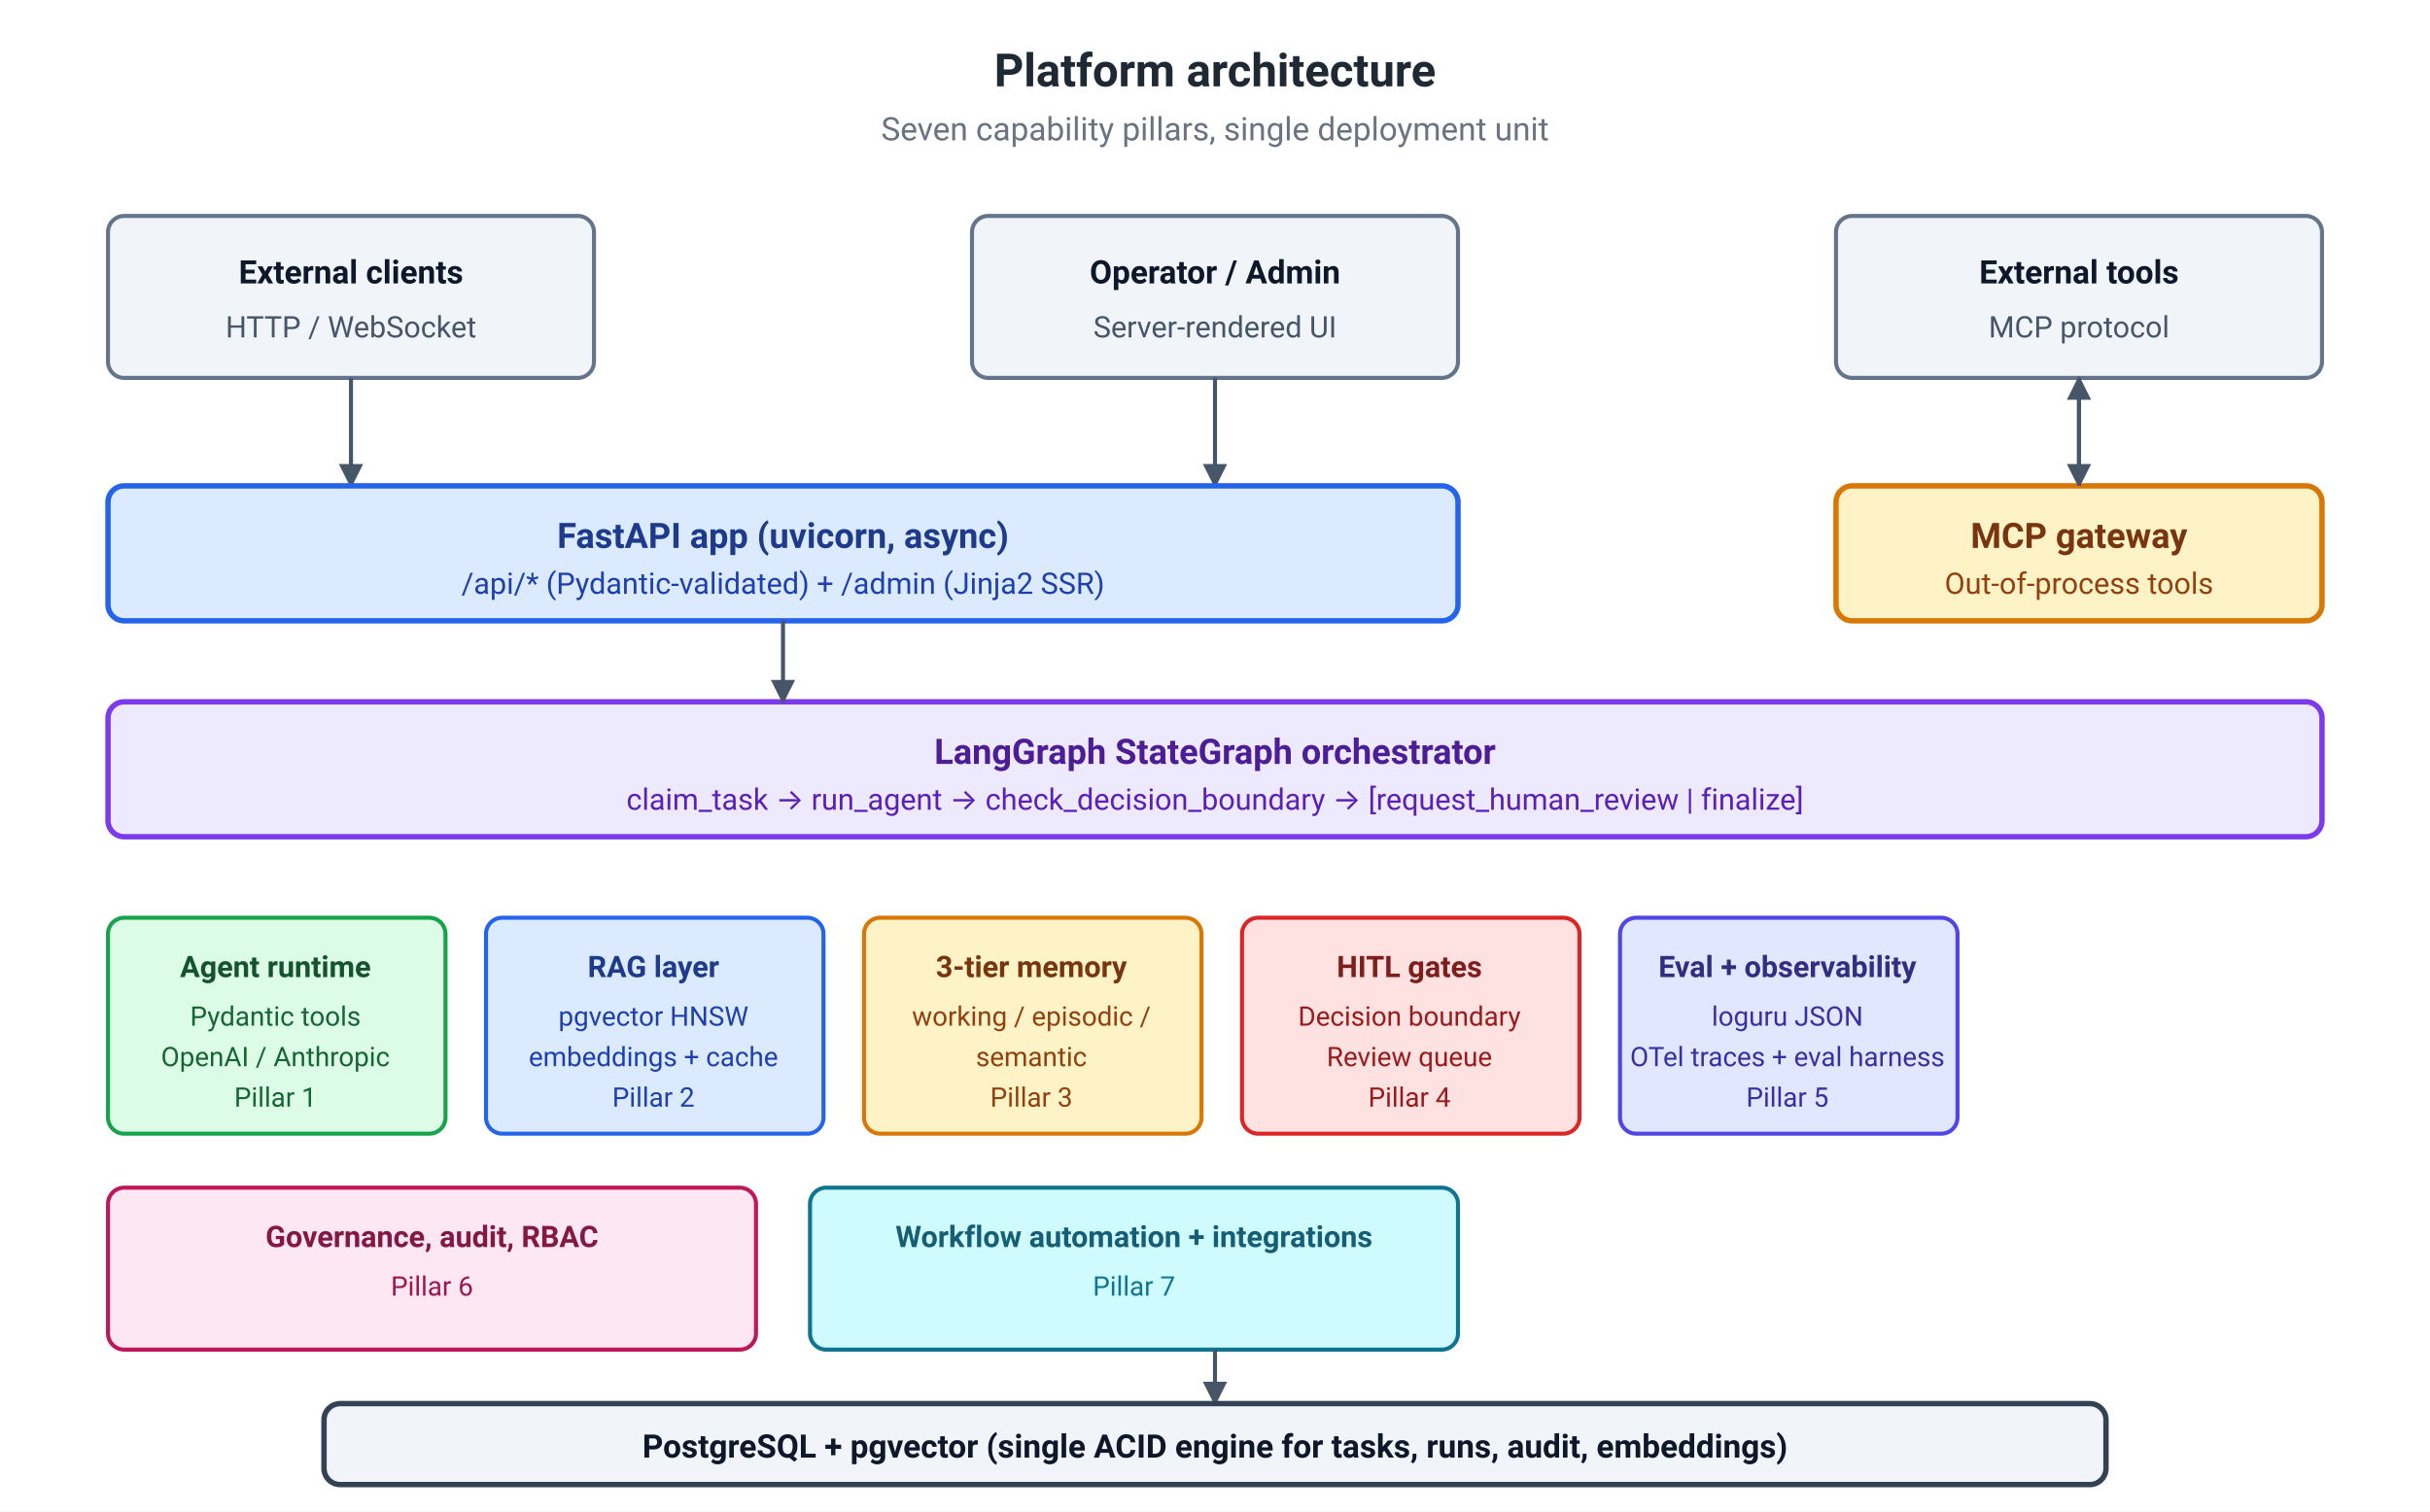
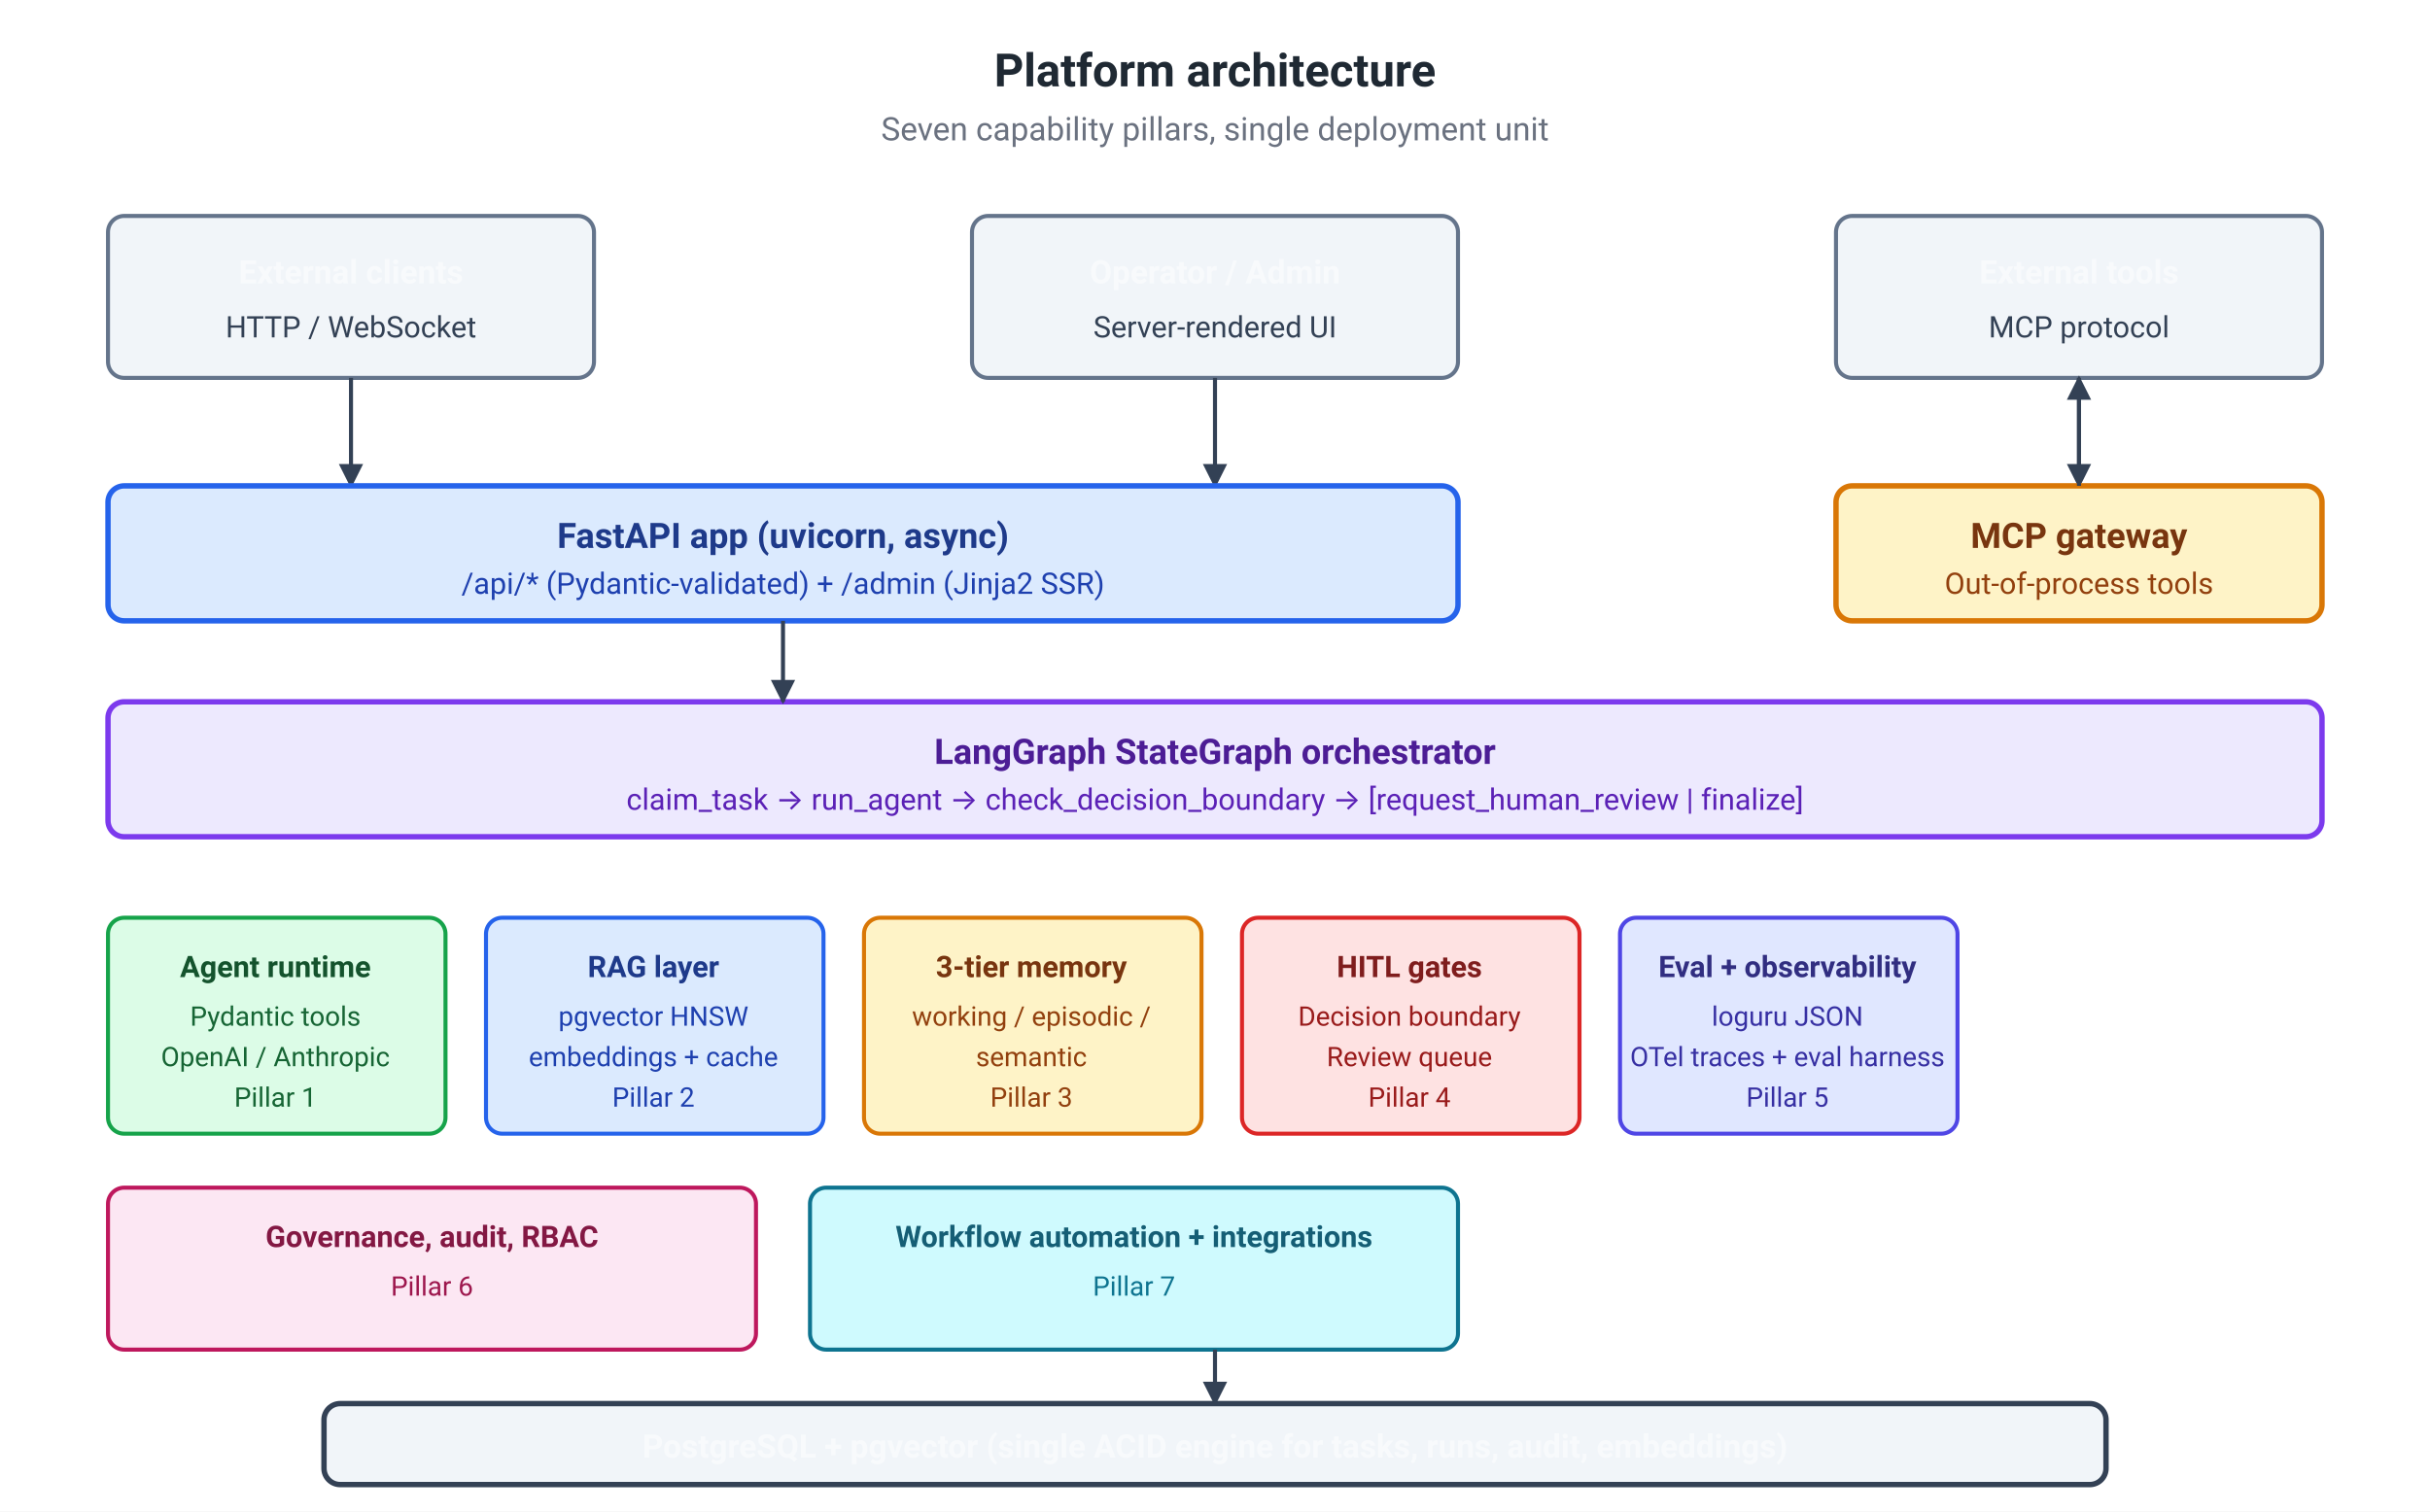
<svg xmlns="http://www.w3.org/2000/svg" viewBox="0 0 900 560" font-family="-apple-system, BlinkMacSystemFont, 'Segoe UI', Roboto, sans-serif" font-size="13">
  <rect width="900" height="560" fill="#ffffff" />
  <text x="450" y="32" text-anchor="middle" font-size="17" font-weight="600" fill="#1f2933">Platform architecture</text>
  <text x="450" y="52" text-anchor="middle" font-size="12" fill="#6b7280">Seven capability pillars, single deployment unit</text>
  <defs>
    <marker id="arrow2" viewBox="0 0 10 10" refX="9" refY="5" markerWidth="6" markerHeight="6" orient="auto-start-reverse">
-       <path d="M0,0 L10,5 L0,10 z" fill="#475569" />
+       <path d="M0,0 L10,5 L0,10 z" fill="#334155" />
    </marker>
  </defs>
  <g>
    <rect x="40" y="80" width="180" height="60" fill="#f1f5f9" stroke="#64748b" stroke-width="1.5" rx="6" />
-     <text x="130" y="105" text-anchor="middle" font-size="12" font-weight="600" fill="#0f172a">External clients</text>
-     <text x="130" y="125" text-anchor="middle" font-size="11" fill="#475569">HTTP / WebSocket</text>
+     <text x="130" y="105" text-anchor="middle" font-size="12" font-weight="600" fill="#f8fafc">External clients</text>
+     <text x="130" y="125" text-anchor="middle" font-size="11" fill="#334155">HTTP / WebSocket</text>
  </g>
  <g>
    <rect x="360" y="80" width="180" height="60" fill="#f1f5f9" stroke="#64748b" stroke-width="1.5" rx="6" />
-     <text x="450" y="105" text-anchor="middle" font-size="12" font-weight="600" fill="#0f172a">Operator / Admin</text>
-     <text x="450" y="125" text-anchor="middle" font-size="11" fill="#475569">Server-rendered UI</text>
+     <text x="450" y="105" text-anchor="middle" font-size="12" font-weight="600" fill="#f8fafc">Operator / Admin</text>
+     <text x="450" y="125" text-anchor="middle" font-size="11" fill="#334155">Server-rendered UI</text>
  </g>
  <g>
    <rect x="680" y="80" width="180" height="60" fill="#f1f5f9" stroke="#64748b" stroke-width="1.5" rx="6" />
-     <text x="770" y="105" text-anchor="middle" font-size="12" font-weight="600" fill="#0f172a">External tools</text>
-     <text x="770" y="125" text-anchor="middle" font-size="11" fill="#475569">MCP protocol</text>
+     <text x="770" y="105" text-anchor="middle" font-size="12" font-weight="600" fill="#f8fafc">External tools</text>
+     <text x="770" y="125" text-anchor="middle" font-size="11" fill="#334155">MCP protocol</text>
  </g>
-   <line x1="130" y1="140" x2="130" y2="180" stroke="#475569" stroke-width="1.5" marker-end="url(#arrow2)" />
-   <line x1="450" y1="140" x2="450" y2="180" stroke="#475569" stroke-width="1.5" marker-end="url(#arrow2)" />
-   <line x1="770" y1="140" x2="770" y2="180" stroke="#475569" stroke-width="1.5" marker-end="url(#arrow2)" />
+   <line x1="130" y1="140" x2="130" y2="180" stroke="#334155" stroke-width="1.5" marker-end="url(#arrow2)" />
+   <line x1="450" y1="140" x2="450" y2="180" stroke="#334155" stroke-width="1.5" marker-end="url(#arrow2)" />
+   <line x1="770" y1="140" x2="770" y2="180" stroke="#334155" stroke-width="1.5" marker-end="url(#arrow2)" />
  <g>
    <rect x="40" y="180" width="500" height="50" fill="#dbeafe" stroke="#2563eb" stroke-width="2" rx="6" />
    <text x="290" y="203" text-anchor="middle" font-size="13" font-weight="600" fill="#1e3a8a">FastAPI app (uvicorn, async)</text>
    <text x="290" y="220" text-anchor="middle" font-size="11" fill="#1e40af">/api/* (Pydantic-validated) + /admin (Jinja2 SSR)</text>
  </g>
  <g>
    <rect x="680" y="180" width="180" height="50" fill="#fef3c7" stroke="#d97706" stroke-width="2" rx="6" />
    <text x="770" y="203" text-anchor="middle" font-size="13" font-weight="600" fill="#78350f">MCP gateway</text>
    <text x="770" y="220" text-anchor="middle" font-size="11" fill="#92400e">Out-of-process tools</text>
  </g>
-   <line x1="770" y1="180" x2="770" y2="140" stroke="#475569" stroke-width="1.5" marker-end="url(#arrow2)" />
+   <line x1="770" y1="180" x2="770" y2="140" stroke="#334155" stroke-width="1.5" marker-end="url(#arrow2)" />
  <g>
    <rect x="40" y="260" width="820" height="50" fill="#ede9fe" stroke="#7c3aed" stroke-width="2" rx="6" />
    <text x="450" y="283" text-anchor="middle" font-size="13" font-weight="600" fill="#4c1d95">LangGraph StateGraph orchestrator</text>
    <text x="450" y="300" text-anchor="middle" font-size="11" fill="#5b21b6">claim_task → run_agent → check_decision_boundary → [request_human_review | finalize]</text>
  </g>
-   <line x1="290" y1="230" x2="290" y2="260" stroke="#475569" stroke-width="1.5" marker-end="url(#arrow2)" />
+   <line x1="290" y1="230" x2="290" y2="260" stroke="#334155" stroke-width="1.5" marker-end="url(#arrow2)" />
  <g>
    <rect x="40" y="340" width="125" height="80" fill="#dcfce7" stroke="#16a34a" stroke-width="1.5" rx="6" />
    <text x="102" y="362" text-anchor="middle" font-size="11" font-weight="600" fill="#14532d">Agent runtime</text>
    <text x="102" y="380" text-anchor="middle" font-size="10" fill="#166534">Pydantic tools</text>
    <text x="102" y="395" text-anchor="middle" font-size="10" fill="#166534">OpenAI / Anthropic</text>
    <text x="102" y="410" text-anchor="middle" font-size="10" fill="#166534">Pillar 1</text>
  </g>
  <g>
    <rect x="180" y="340" width="125" height="80" fill="#dbeafe" stroke="#2563eb" stroke-width="1.5" rx="6" />
    <text x="242" y="362" text-anchor="middle" font-size="11" font-weight="600" fill="#1e3a8a">RAG layer</text>
    <text x="242" y="380" text-anchor="middle" font-size="10" fill="#1e40af">pgvector HNSW</text>
    <text x="242" y="395" text-anchor="middle" font-size="10" fill="#1e40af">embeddings + cache</text>
    <text x="242" y="410" text-anchor="middle" font-size="10" fill="#1e40af">Pillar 2</text>
  </g>
  <g>
    <rect x="320" y="340" width="125" height="80" fill="#fef3c7" stroke="#d97706" stroke-width="1.5" rx="6" />
    <text x="382" y="362" text-anchor="middle" font-size="11" font-weight="600" fill="#78350f">3-tier memory</text>
    <text x="382" y="380" text-anchor="middle" font-size="10" fill="#92400e">working / episodic /</text>
    <text x="382" y="395" text-anchor="middle" font-size="10" fill="#92400e">semantic</text>
    <text x="382" y="410" text-anchor="middle" font-size="10" fill="#92400e">Pillar 3</text>
  </g>
  <g>
    <rect x="460" y="340" width="125" height="80" fill="#fee2e2" stroke="#dc2626" stroke-width="1.5" rx="6" />
    <text x="522" y="362" text-anchor="middle" font-size="11" font-weight="600" fill="#7f1d1d">HITL gates</text>
    <text x="522" y="380" text-anchor="middle" font-size="10" fill="#991b1b">Decision boundary</text>
    <text x="522" y="395" text-anchor="middle" font-size="10" fill="#991b1b">Review queue</text>
    <text x="522" y="410" text-anchor="middle" font-size="10" fill="#991b1b">Pillar 4</text>
  </g>
  <g>
    <rect x="600" y="340" width="125" height="80" fill="#e0e7ff" stroke="#4f46e5" stroke-width="1.5" rx="6" />
    <text x="662" y="362" text-anchor="middle" font-size="11" font-weight="600" fill="#312e81">Eval + observability</text>
    <text x="662" y="380" text-anchor="middle" font-size="10" fill="#3730a3">loguru JSON</text>
    <text x="662" y="395" text-anchor="middle" font-size="10" fill="#3730a3">OTel traces + eval harness</text>
    <text x="662" y="410" text-anchor="middle" font-size="10" fill="#3730a3">Pillar 5</text>
  </g>
  <g>
    <rect x="40" y="440" width="240" height="60" fill="#fce7f3" stroke="#be185d" stroke-width="1.5" rx="6" />
    <text x="160" y="462" text-anchor="middle" font-size="11" font-weight="600" fill="#831843">Governance, audit, RBAC</text>
    <text x="160" y="480" text-anchor="middle" font-size="10" fill="#9d174d">Pillar 6</text>
  </g>
  <g>
    <rect x="300" y="440" width="240" height="60" fill="#cffafe" stroke="#0e7490" stroke-width="1.5" rx="6" />
    <text x="420" y="462" text-anchor="middle" font-size="11" font-weight="600" fill="#155e75">Workflow automation + integrations</text>
    <text x="420" y="480" text-anchor="middle" font-size="10" fill="#0e7490">Pillar 7</text>
  </g>
-   <line x1="450" y1="500" x2="450" y2="520" stroke="#475569" stroke-width="1.5" marker-end="url(#arrow2)" />
+   <line x1="450" y1="500" x2="450" y2="520" stroke="#334155" stroke-width="1.5" marker-end="url(#arrow2)" />
  <g>
    <rect x="120" y="520" width="660" height="30" fill="#f1f5f9" stroke="#334155" stroke-width="2" rx="6" />
-     <text x="450" y="540" text-anchor="middle" font-size="12" font-weight="600" fill="#0f172a">PostgreSQL + pgvector (single ACID engine for tasks, runs, audit, embeddings)</text>
+     <text x="450" y="540" text-anchor="middle" font-size="12" font-weight="600" fill="#f8fafc">PostgreSQL + pgvector (single ACID engine for tasks, runs, audit, embeddings)</text>
  </g>
</svg>
